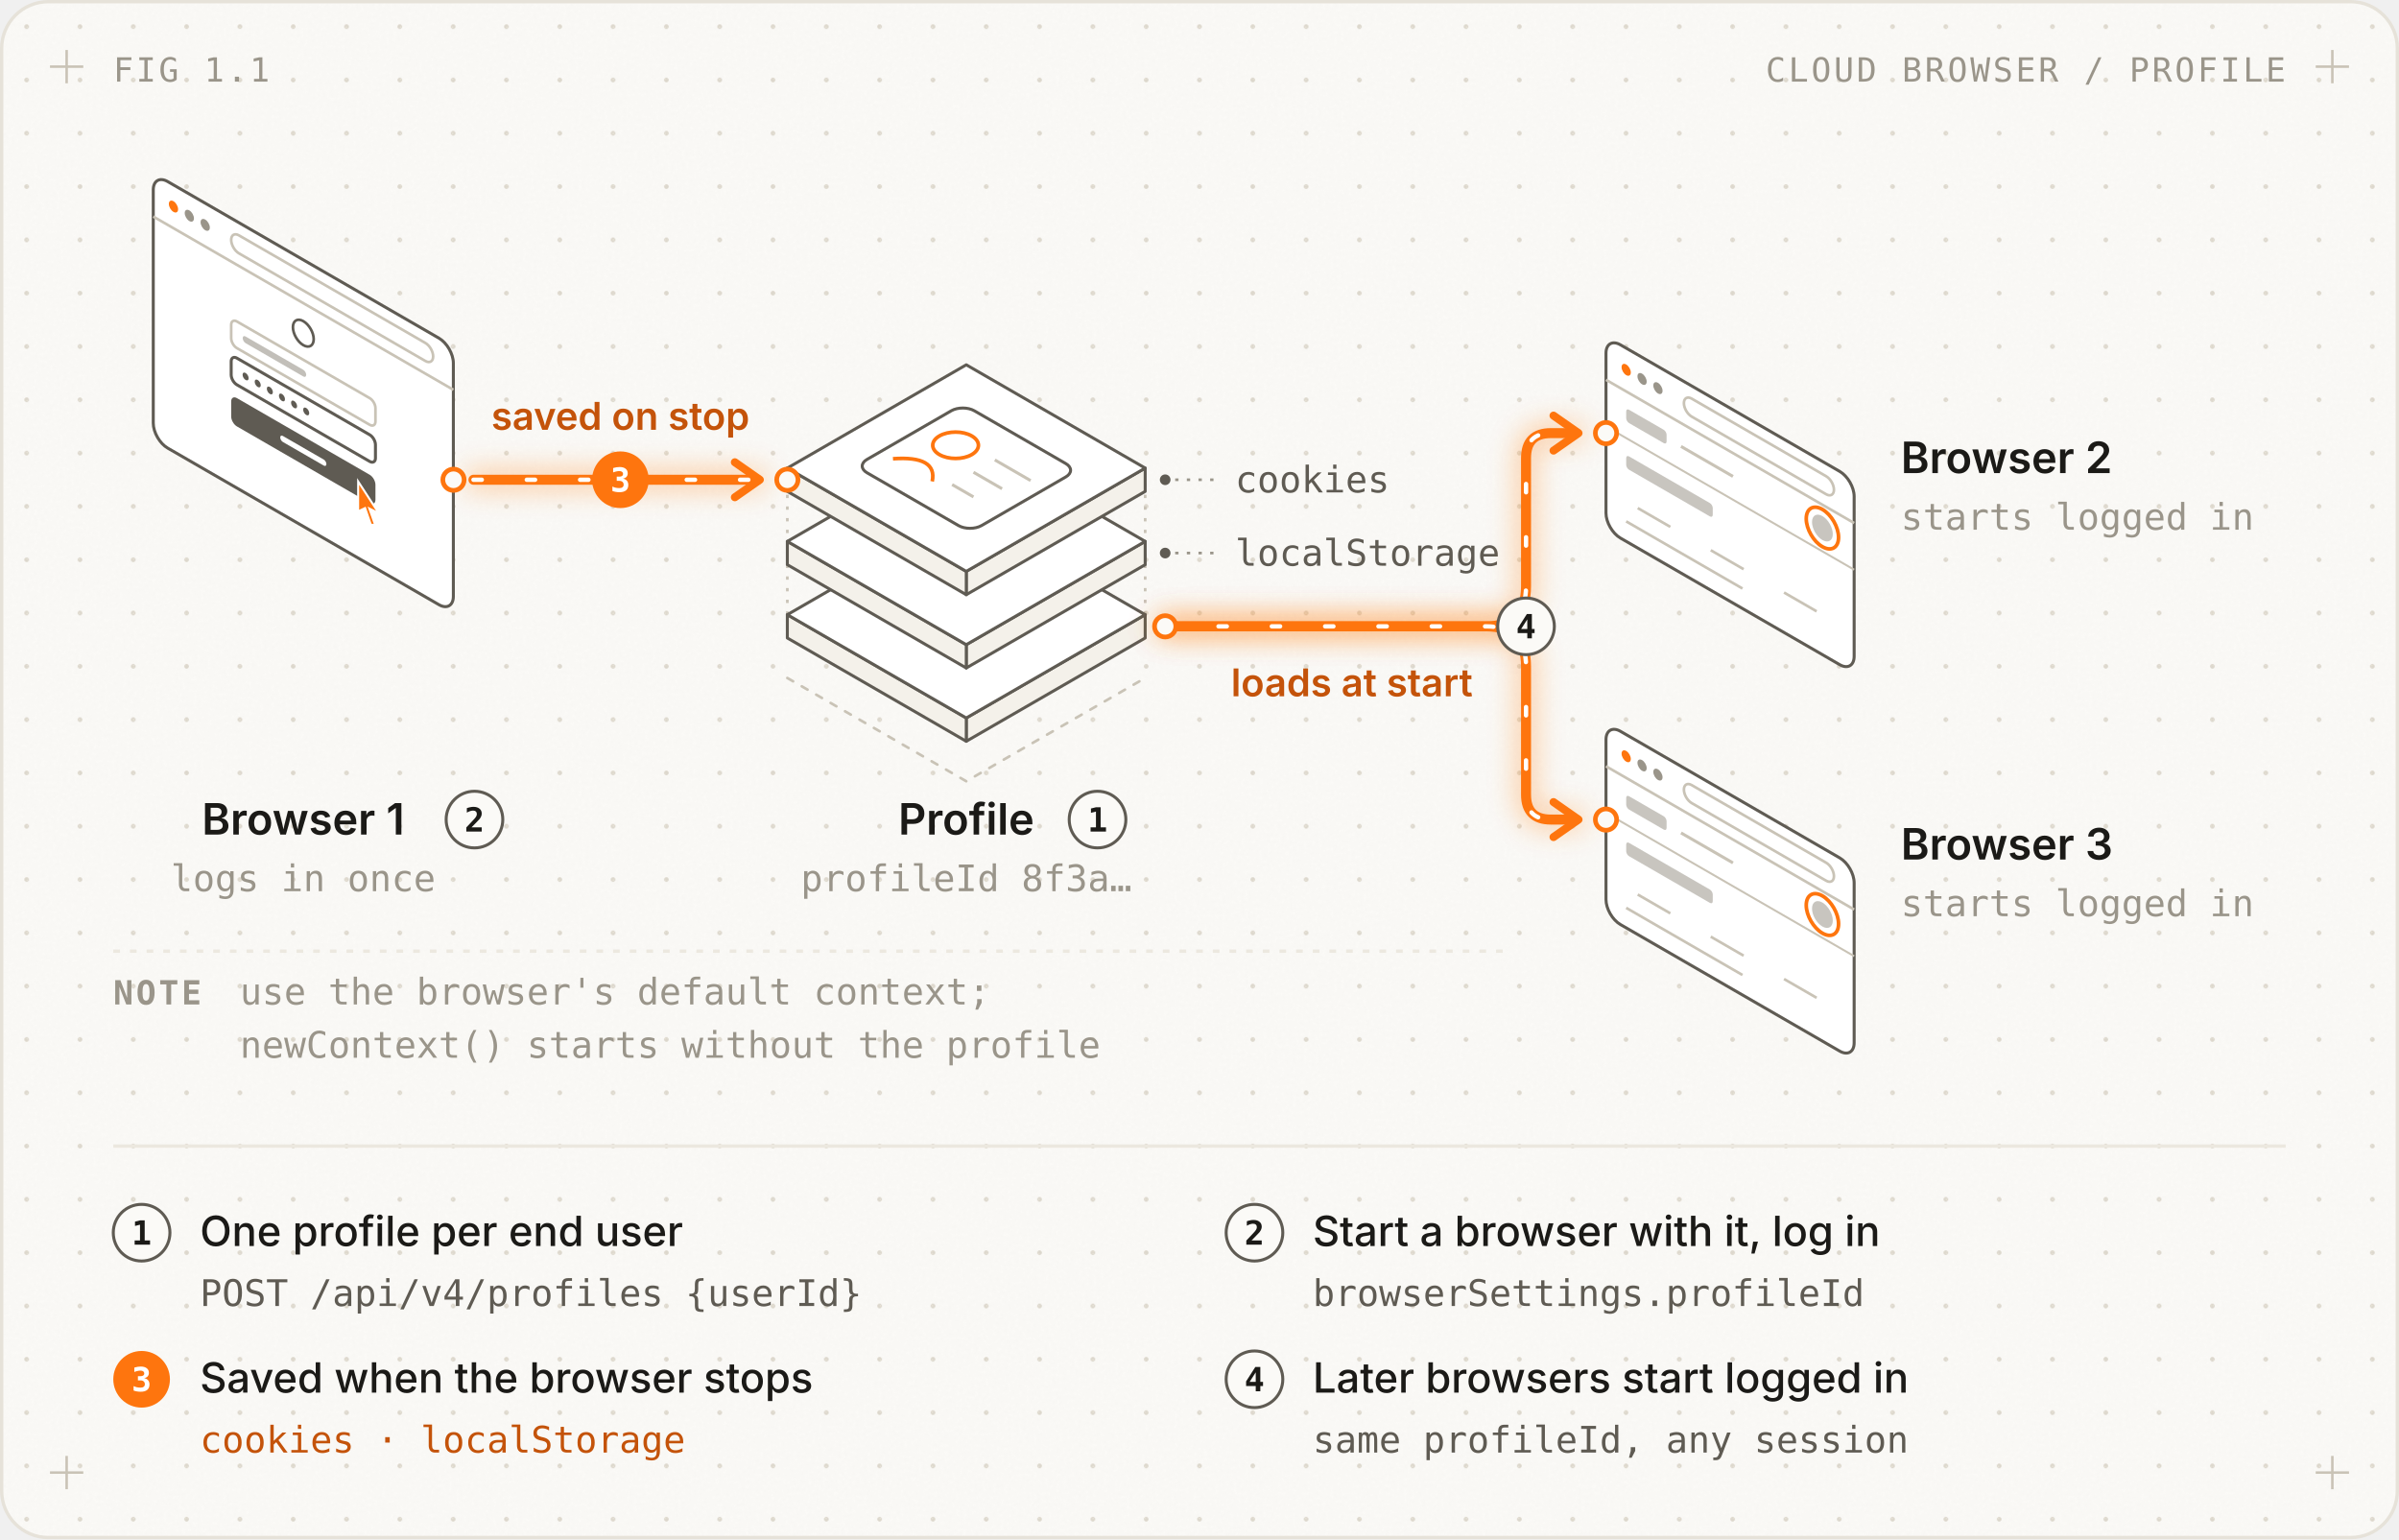
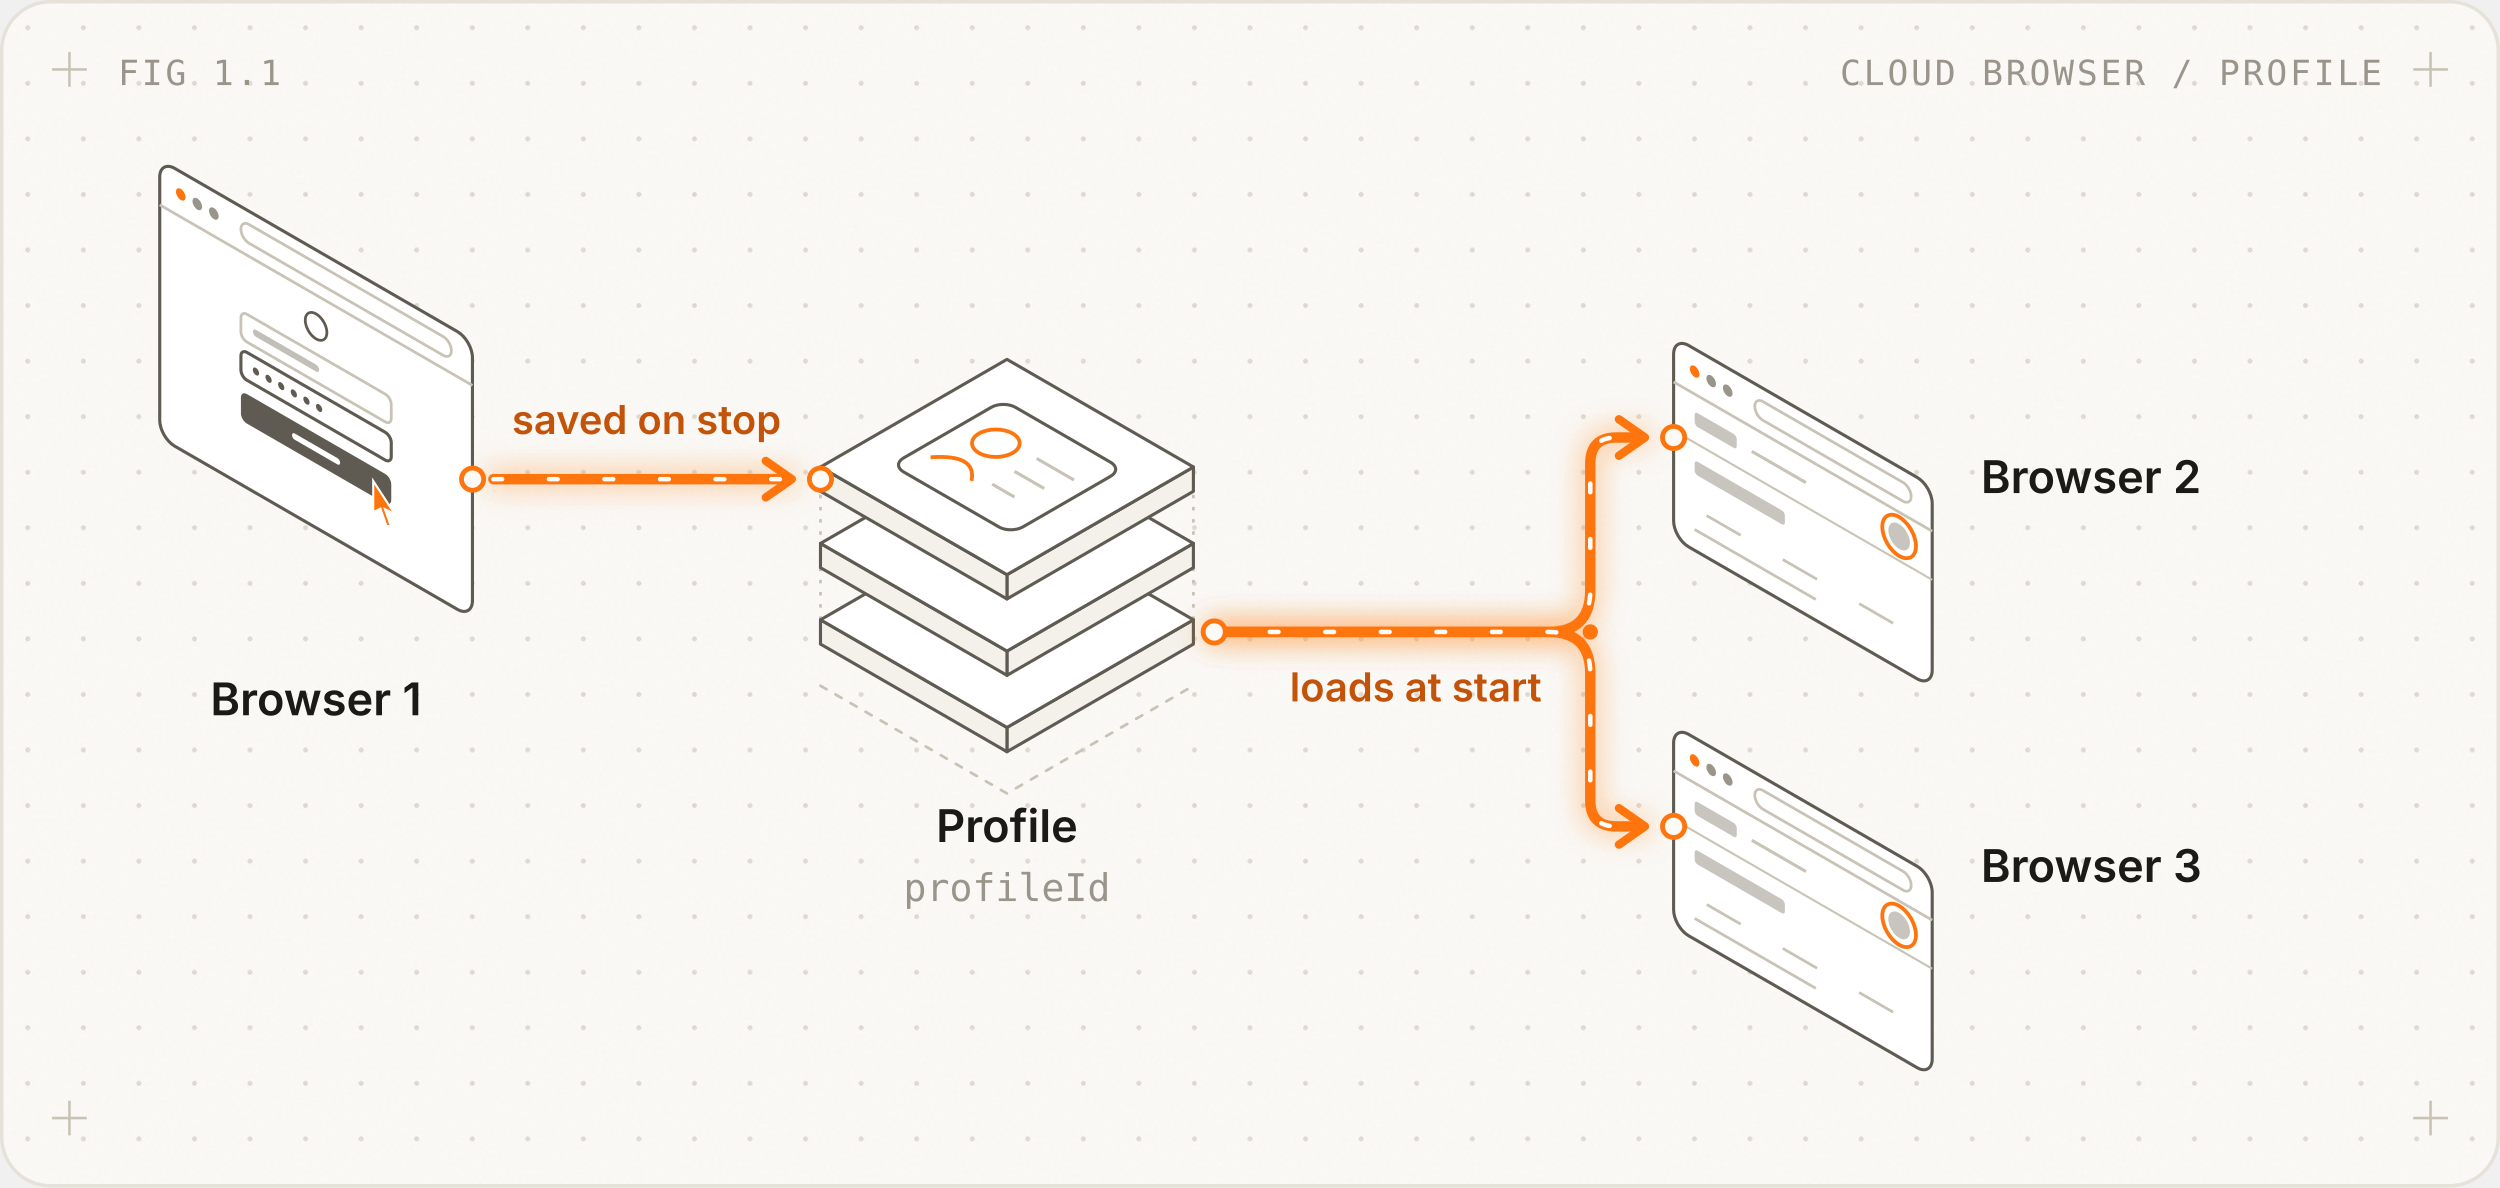
- <svg xmlns="http://www.w3.org/2000/svg" viewBox="0 0 720 462" width="720" height="462" role="img" aria-labelledby="t d" fill="none">
+ <svg xmlns="http://www.w3.org/2000/svg" viewBox="0 0 720 342" width="720" height="342" role="img" aria-labelledby="t d" fill="none">
  <style>.s{font-family:Geist, Inter, -apple-system, BlinkMacSystemFont, 'Segoe UI', Helvetica, Arial, sans-serif}.m{font-family:'Geist Mono', ui-monospace, SFMono-Regular, Menlo, monospace}text{font-kerning:normal}@keyframes flow{to{stroke-dashoffset:-16}}@keyframes cur{0%,100%{transform:translate(-14px,-9px)}14%,26%{transform:translate(0,0)}36%{transform:translate(-14px,-9px)}}@keyframes btn{0%,19%,25%,100%{fill-opacity:1}21%,23%{fill-opacity:.45}}@keyframes pks{0%,27%{stroke-opacity:0}31%,52%{stroke-opacity:1}56%,100%{stroke-opacity:0}}@keyframes pkl{0%,54%{stroke-opacity:0}58%,88%{stroke-opacity:1}92%,100%{stroke-opacity:0}}@keyframes wr{0%,36%{fill-opacity:0}46%,60%{fill-opacity:1}74%,100%{fill-opacity:0}}@keyframes ring{0%,4%{stroke-opacity:1}12%,60%{stroke-opacity:.2}68%,100%{stroke-opacity:1}}@media (prefers-reduced-motion:no-preference){.flow{animation:flow 1s linear infinite,pks 7s linear infinite}.load{animation:flow 1s linear infinite,pkl 7s linear infinite}.cur{animation:cur 7s ease-in-out infinite}.btn{animation:btn 7s linear infinite}.wr{animation:wr 7s ease-in-out infinite}.ring{animation:ring 7s ease-in-out infinite}.ring2{animation-delay:.25s}}</style>
  <defs>
    <pattern id="dots" width="16" height="16" patternUnits="userSpaceOnUse">
      <circle cx="8" cy="8" r="0.7" fill="#DDD8CD" />
    </pattern>
    <filter id="grain" x="0" y="0" width="100%" height="100%">
      <feTurbulence type="fractalNoise" baseFrequency="0.9" numOctaves="2" seed="7" stitchTiles="stitch" />
      <feColorMatrix values="0 0 0 0 0.5  0 0 0 0 0.5  0 0 0 0 0.5  0 0 0 0.05 0" />
    </filter>
    <clipPath id="card">
-       <rect x="0.5" y="0.5" width="719" height="461" rx="14" />
+       <rect x="0.5" y="0.5" width="719" height="341" rx="14" />
    </clipPath>
-     <filter id="glow" filterUnits="userSpaceOnUse" x="0" y="0" width="720" height="462">
+     <filter id="glow" filterUnits="userSpaceOnUse" x="0" y="0" width="720" height="342">
      <feGaussianBlur stdDeviation="4" />
    </filter>
    <marker id="oh" viewBox="0 0 10 10" refX="6" refY="5" markerWidth="5" markerHeight="5" orient="auto" markerUnits="strokeWidth">
      <path d="M1.5 1.5 L6.5 5 L1.5 8.5" stroke="#FE750E" stroke-width="1.6" fill="none" stroke-linecap="round" stroke-linejoin="round" />
    </marker>
  </defs>
-   <rect x="0.5" y="0.5" width="719" height="461" rx="14" fill="#FBFAF7" />
+   <rect x="0.5" y="0.5" width="719" height="341" rx="14" fill="#FBFAF7" />
  <g clip-path="url(#card)">
-     <rect width="720" height="462" fill="url(#dots)" />
-     <rect width="720" height="462" filter="url(#grain)" />
+     <rect width="720" height="342" fill="url(#dots)" />
+     <rect width="720" height="342" filter="url(#grain)" />
  </g>
-   <rect x="0.5" y="0.5" width="719" height="461" rx="14" fill="none" stroke="#E6E2D9" />
+   <rect x="0.5" y="0.5" width="719" height="341" rx="14" fill="none" stroke="#E6E2D9" />
  <path d="M15 20h10M20 15v10" stroke="#C9C3B6" stroke-width="0.75" />
  <path d="M695 20h10M700 15v10" stroke="#C9C3B6" stroke-width="0.75" />
-   <path d="M15 442h10M20 437v10" stroke="#C9C3B6" stroke-width="0.75" />
-   <path d="M695 442h10M700 437v10" stroke="#C9C3B6" stroke-width="0.75" />
+   <path d="M15 322h10M20 317v10" stroke="#C9C3B6" stroke-width="0.75" />
+   <path d="M695 322h10M700 317v10" stroke="#C9C3B6" stroke-width="0.75" />
  <text x="34.0" y="24.5" font-size="10" fill="#9A958A" letter-spacing="0.08em" class="m">FIG 1.1</text>
  <text x="686.0" y="24.5" font-size="10" fill="#9A958A" text-anchor="end" letter-spacing="0.08em" class="m">CLOUD BROWSER / PROFILE</text>
-   <polyline points="236.3,203.5 290.0,234.5 343.7,203.5" stroke="#C9C3B6" stroke-width="0.8" stroke-dasharray="2 3" stroke-linejoin="round" stroke-linecap="round" />
-   <line x1="236.3" y1="191.5" x2="236.3" y2="140.5" stroke="#C9C3B6" stroke-width="0.8" stroke-dasharray="1 2.5" />
-   <line x1="290.0" y1="222.5" x2="290.0" y2="171.5" stroke="#C9C3B6" stroke-width="0.8" stroke-dasharray="1 2.5" />
-   <line x1="343.7" y1="191.5" x2="343.7" y2="140.5" stroke="#C9C3B6" stroke-width="0.8" stroke-dasharray="1 2.5" />
-   <polygon points="343.7,184.5 290.0,215.5 290.0,222.5 343.7,191.5" fill="#F4F1EA" stroke="#5F5B53" stroke-width="0.9" stroke-linejoin="round" stroke-linecap="round" />
-   <polygon points="236.3,184.5 290.0,215.5 290.0,222.5 236.3,191.5" fill="#F4F1EA" stroke="#5F5B53" stroke-width="0.9" stroke-linejoin="round" stroke-linecap="round" />
-   <polygon points="290.0,153.5 343.7,184.5 290.0,215.5 236.3,184.5" fill="#FFFFFF" stroke="#5F5B53" stroke-width="0.9" stroke-linejoin="round" stroke-linecap="round" />
-   <polygon points="343.7,162.5 290.0,193.5 290.0,200.5 343.7,169.5" fill="#F4F1EA" stroke="#5F5B53" stroke-width="0.9" stroke-linejoin="round" stroke-linecap="round" />
-   <polygon points="236.3,162.5 290.0,193.5 290.0,200.5 236.3,169.5" fill="#F4F1EA" stroke="#5F5B53" stroke-width="0.9" stroke-linejoin="round" stroke-linecap="round" />
-   <polygon points="290.0,131.5 343.7,162.5 290.0,193.5 236.3,162.5" fill="#FFFFFF" stroke="#5F5B53" stroke-width="0.9" stroke-linejoin="round" stroke-linecap="round" />
-   <polygon points="343.7,140.5 290.0,171.5 290.0,178.5 343.7,147.5" fill="#F4F1EA" stroke="#5F5B53" stroke-width="0.9" stroke-linejoin="round" stroke-linecap="round" />
-   <polygon points="236.3,140.5 290.0,171.5 290.0,178.5 236.3,147.5" fill="#F4F1EA" stroke="#5F5B53" stroke-width="0.9" stroke-linejoin="round" stroke-linecap="round" />
-   <polygon points="290.0,109.5 343.7,140.5 290.0,171.5 236.3,140.5" fill="#FFFFFF" stroke="#5F5B53" stroke-width="0.9" stroke-linejoin="round" stroke-linecap="round" />
-   <polygon class="wr" points="290.0,109.5 343.7,140.5 290.0,171.5 236.3,140.5" fill="#FFE6D2" fill-opacity="0" />
-   <g transform="matrix(0.866,0.5,-0.866,0.5,290.0,109.5)">
+   <polyline points="236.3,197.5 290.0,228.5 343.7,197.5" stroke="#C9C3B6" stroke-width="0.8" stroke-dasharray="2 3" stroke-linejoin="round" stroke-linecap="round" />
+   <line x1="236.3" y1="185.5" x2="236.3" y2="134.5" stroke="#C9C3B6" stroke-width="0.8" stroke-dasharray="1 2.5" />
+   <line x1="290.0" y1="216.5" x2="290.0" y2="165.5" stroke="#C9C3B6" stroke-width="0.8" stroke-dasharray="1 2.5" />
+   <line x1="343.7" y1="185.5" x2="343.7" y2="134.5" stroke="#C9C3B6" stroke-width="0.8" stroke-dasharray="1 2.5" />
+   <polygon points="343.7,178.5 290.0,209.5 290.0,216.5 343.7,185.5" fill="#F4F1EA" stroke="#5F5B53" stroke-width="0.9" stroke-linejoin="round" stroke-linecap="round" />
+   <polygon points="236.3,178.5 290.0,209.5 290.0,216.5 236.3,185.5" fill="#F4F1EA" stroke="#5F5B53" stroke-width="0.9" stroke-linejoin="round" stroke-linecap="round" />
+   <polygon points="290.0,147.5 343.7,178.5 290.0,209.5 236.3,178.5" fill="#FFFFFF" stroke="#5F5B53" stroke-width="0.9" stroke-linejoin="round" stroke-linecap="round" />
+   <polygon points="343.7,156.5 290.0,187.5 290.0,194.5 343.7,163.5" fill="#F4F1EA" stroke="#5F5B53" stroke-width="0.9" stroke-linejoin="round" stroke-linecap="round" />
+   <polygon points="236.3,156.5 290.0,187.5 290.0,194.5 236.3,163.5" fill="#F4F1EA" stroke="#5F5B53" stroke-width="0.9" stroke-linejoin="round" stroke-linecap="round" />
+   <polygon points="290.0,125.5 343.7,156.5 290.0,187.5 236.3,156.5" fill="#FFFFFF" stroke="#5F5B53" stroke-width="0.9" stroke-linejoin="round" stroke-linecap="round" />
+   <polygon points="343.7,134.5 290.0,165.5 290.0,172.5 343.7,141.5" fill="#F4F1EA" stroke="#5F5B53" stroke-width="0.9" stroke-linejoin="round" stroke-linecap="round" />
+   <polygon points="236.3,134.5 290.0,165.5 290.0,172.5 236.3,141.5" fill="#F4F1EA" stroke="#5F5B53" stroke-width="0.9" stroke-linejoin="round" stroke-linecap="round" />
+   <polygon points="290.0,103.5 343.7,134.5 290.0,165.5 236.3,134.5" fill="#FFFFFF" stroke="#5F5B53" stroke-width="0.9" stroke-linejoin="round" stroke-linecap="round" />
+   <polygon class="wr" points="290.0,103.5 343.7,134.5 290.0,165.5 236.3,134.5" fill="#FFE6D2" fill-opacity="0" />
+   <g transform="matrix(0.866,0.5,-0.866,0.5,290.0,103.5)">
    <rect x="11.2" y="12.4" width="39.7" height="37.2" rx="4" stroke="#5F5B53" stroke-width="0.9" vector-effect="non-scaling-stroke" />
    <circle cx="22.3" cy="26.0" r="5.6" stroke="#FE750E" stroke-width="1.1" vector-effect="non-scaling-stroke" />
    <path d="M15.5 40.9 q6.8 -8.7 13.6 0" stroke="#FE750E" stroke-width="1.1" vector-effect="non-scaling-stroke" />
    <line x1="33.5" y1="23.6" x2="45.9" y2="23.6" stroke="#C9C3B6" stroke-width="0.9" vector-effect="non-scaling-stroke" />
    <line x1="33.5" y1="31.0" x2="43.4" y2="31.0" stroke="#C9C3B6" stroke-width="0.9" vector-effect="non-scaling-stroke" />
    <line x1="33.5" y1="38.4" x2="40.9" y2="38.4" stroke="#C9C3B6" stroke-width="0.9" vector-effect="non-scaling-stroke" />
  </g>
-   <circle cx="349.7" cy="144.0" r="1.6" fill="#5F5B53" />
-   <line x1="352.7" y1="144.0" x2="365.7" y2="144.0" stroke="#9A958A" stroke-width="0.8" stroke-dasharray="1 2.5" />
-   <text x="370.7" y="147.8" font-size="11" fill="#5F5B53" class="m">cookies</text>
-   <circle cx="349.7" cy="166.0" r="1.6" fill="#5F5B53" />
-   <line x1="352.7" y1="166.0" x2="365.7" y2="166.0" stroke="#9A958A" stroke-width="0.8" stroke-dasharray="1 2.5" />
-   <text x="370.7" y="169.8" font-size="11" fill="#5F5B53" class="m">localStorage</text>
-   <path d="M142.1 144.0 H227.3" stroke="#FE750E" stroke-width="6" stroke-opacity="0.35" filter="url(#glow)" stroke-linejoin="round" stroke-linecap="round" />
-   <path d="M142.1 144.0 H227.3" stroke="#FE750E" stroke-width="3" stroke-linejoin="round" stroke-linecap="round" marker-end="url(#oh)" />
-   <path class="flow" d="M142.1 144.0 H227.3" stroke="#FFFFFF" stroke-width="1.3" stroke-dasharray="2.5 13.5" stroke-linecap="round" />
-   <circle cx="186.2" cy="144.0" r="8.5" fill="#FE750E" />
-   <text x="186.2" y="147.6" font-size="10" fill="#FFFFFF" font-weight="600" text-anchor="middle" class="m">3</text>
-   <text x="186.2" y="129.0" font-size="11.5" fill="#C4530A" font-weight="600" text-anchor="middle" class="s">saved on stop</text>
-   <path d="M349.7 188.0 L446.0 188.0 Q458.0 188.0 458.0 176.0 L458.0 137.5 Q458.0 130.0 465.5 130.0 L473.0 130.0" stroke="#FE750E" stroke-width="6" stroke-opacity="0.35" filter="url(#glow)" stroke-linejoin="round" stroke-linecap="round" />
-   <path d="M349.7 188.0 L446.0 188.0 Q458.0 188.0 458.0 176.0 L458.0 137.5 Q458.0 130.0 465.5 130.0 L473.0 130.0" stroke="#FE750E" stroke-width="3" stroke-linejoin="round" stroke-linecap="round" marker-end="url(#oh)" />
-   <path class="load" d="M349.7 188.0 L446.0 188.0 Q458.0 188.0 458.0 176.0 L458.0 137.5 Q458.0 130.0 465.5 130.0 L473.0 130.0" stroke="#FFFFFF" stroke-width="1.3" stroke-dasharray="2.5 13.5" stroke-linecap="round" />
-   <path d="M349.7 188.0 L446.0 188.0 Q458.0 188.0 458.0 200.0 L458.0 238.5 Q458.0 246.0 465.5 246.0 L473.0 246.0" stroke="#FE750E" stroke-width="6" stroke-opacity="0.35" filter="url(#glow)" stroke-linejoin="round" stroke-linecap="round" />
-   <path d="M349.7 188.0 L446.0 188.0 Q458.0 188.0 458.0 200.0 L458.0 238.5 Q458.0 246.0 465.5 246.0 L473.0 246.0" stroke="#FE750E" stroke-width="3" stroke-linejoin="round" stroke-linecap="round" marker-end="url(#oh)" />
-   <path class="load" d="M349.7 188.0 L446.0 188.0 Q458.0 188.0 458.0 200.0 L458.0 238.5 Q458.0 246.0 465.5 246.0 L473.0 246.0" stroke="#FFFFFF" stroke-width="1.3" stroke-dasharray="2.5 13.5" stroke-linecap="round" />
-   <circle cx="458.0" cy="188.0" r="8.5" fill="#FBFAF7" stroke="#5F5B53" stroke-width="0.9" />
-   <text x="458.0" y="191.6" font-size="10" fill="#1B1A17" font-weight="600" text-anchor="middle" class="m">4</text>
-   <text x="442.0" y="209.0" font-size="11.5" fill="#C4530A" font-weight="600" text-anchor="end" class="s">loads at start</text>
-   <g transform="matrix(0.866,0.5,0,1,46.0,132.0)">
+   <path d="M142.1 138.0 H227.3" stroke="#FE750E" stroke-width="6" stroke-opacity="0.35" filter="url(#glow)" stroke-linejoin="round" stroke-linecap="round" />
+   <path d="M142.1 138.0 H227.3" stroke="#FE750E" stroke-width="3" stroke-linejoin="round" stroke-linecap="round" marker-end="url(#oh)" />
+   <path class="flow" d="M142.1 138.0 H227.3" stroke="#FFFFFF" stroke-width="1.3" stroke-dasharray="2.5 13.5" stroke-linecap="round" />
+   <text x="186.2" y="125.0" font-size="11.5" fill="#C4530A" font-weight="600" text-anchor="middle" class="s">saved on stop</text>
+   <path d="M349.7 182.0 L446.0 182.0 Q458.0 182.0 458.0 170.0 L458.0 133.5 Q458.0 126.0 465.5 126.0 L473.0 126.0" stroke="#FE750E" stroke-width="6" stroke-opacity="0.35" filter="url(#glow)" stroke-linejoin="round" stroke-linecap="round" />
+   <path d="M349.7 182.0 L446.0 182.0 Q458.0 182.0 458.0 170.0 L458.0 133.5 Q458.0 126.0 465.5 126.0 L473.0 126.0" stroke="#FE750E" stroke-width="3" stroke-linejoin="round" stroke-linecap="round" marker-end="url(#oh)" />
+   <path class="load" d="M349.7 182.0 L446.0 182.0 Q458.0 182.0 458.0 170.0 L458.0 133.5 Q458.0 126.0 465.5 126.0 L473.0 126.0" stroke="#FFFFFF" stroke-width="1.3" stroke-dasharray="2.5 13.5" stroke-linecap="round" />
+   <path d="M349.7 182.0 L446.0 182.0 Q458.0 182.0 458.0 194.0 L458.0 230.5 Q458.0 238.0 465.5 238.0 L473.0 238.0" stroke="#FE750E" stroke-width="6" stroke-opacity="0.35" filter="url(#glow)" stroke-linejoin="round" stroke-linecap="round" />
+   <path d="M349.7 182.0 L446.0 182.0 Q458.0 182.0 458.0 194.0 L458.0 230.5 Q458.0 238.0 465.5 238.0 L473.0 238.0" stroke="#FE750E" stroke-width="3" stroke-linejoin="round" stroke-linecap="round" marker-end="url(#oh)" />
+   <path class="load" d="M349.7 182.0 L446.0 182.0 Q458.0 182.0 458.0 194.0 L458.0 230.5 Q458.0 238.0 465.5 238.0 L473.0 238.0" stroke="#FFFFFF" stroke-width="1.3" stroke-dasharray="2.5 13.5" stroke-linecap="round" />
+   <circle cx="458" cy="182.0" r="2.2" fill="#FE750E" />
+   <text x="444.0" y="202.0" font-size="11.5" fill="#C4530A" font-weight="600" text-anchor="end" class="s">loads at start</text>
+   <g transform="matrix(0.866,0.5,0,1,46.0,126.0)">
    <rect x="0" y="-80" width="104" height="80" rx="5" fill="#FFFFFF" stroke="#5F5B53" stroke-width="0.9" vector-effect="non-scaling-stroke" />
    <line x1="0" y1="-67" x2="104" y2="-67" stroke="#C9C3B6" stroke-width="0.8" vector-effect="non-scaling-stroke" />
    <circle cx="7.0" cy="-73.5" r="1.6" fill="#FE750E" />
    <circle cx="12.5" cy="-73.5" r="1.6" fill="#9A958A" />
    <circle cx="18.0" cy="-73.5" r="1.6" fill="#9A958A" />
    <rect x="27" y="-76.2" width="70" height="5.4" rx="2.7" stroke="#C9C3B6" stroke-width="0.8" vector-effect="non-scaling-stroke" />
    <circle cx="52.0" cy="-58" r="3.6" stroke="#5F5B53" stroke-width="0.8" vector-effect="non-scaling-stroke" />
    <rect x="27.0" y="-50" width="50" height="8" rx="2" stroke="#C9C3B6" stroke-width="0.8" vector-effect="non-scaling-stroke" />
    <rect x="31.0" y="-47" width="22" height="2" rx="1" fill="#9A958A" fill-opacity=".6" />
    <rect x="27.0" y="-39" width="50" height="8" rx="2" stroke="#5F5B53" stroke-width="0.9" vector-effect="non-scaling-stroke" />
    <circle cx="32.0" cy="-35" r="1.05" fill="#5F5B53" />
    <circle cx="36.2" cy="-35" r="1.05" fill="#5F5B53" />
    <circle cx="40.4" cy="-35" r="1.05" fill="#5F5B53" />
    <circle cx="44.6" cy="-35" r="1.05" fill="#5F5B53" />
    <circle cx="48.8" cy="-35" r="1.05" fill="#5F5B53" />
    <circle cx="53.0" cy="-35" r="1.05" fill="#5F5B53" />
    <rect class="btn" x="27.0" y="-27" width="50" height="8.5" rx="2" fill="#5F5B53" />
    <rect x="44.0" y="-23.6" width="16" height="1.8" rx=".9" fill="#FFFFFF" />
    <path class="cur" d="M71.0 -23 l0 9 l2.4 -2.2 l2 4 l1.5 -0.7 l-2 -3.9 l3.3 -0.2z" fill="#FE750E" stroke="#FFFFFF" stroke-width="0.6" vector-effect="non-scaling-stroke" />
  </g>
-   <g transform="matrix(0.866,0.5,0,1,482.0,159.0)">
+   <g transform="matrix(0.866,0.5,0,1,482.0,155.0)">
    <rect x="0" y="-58" width="86" height="58" rx="5" fill="#FFFFFF" stroke="#5F5B53" stroke-width="0.9" vector-effect="non-scaling-stroke" />
    <line x1="0" y1="-45" x2="86" y2="-45" stroke="#C9C3B6" stroke-width="0.8" vector-effect="non-scaling-stroke" />
    <circle cx="7.0" cy="-51.5" r="1.6" fill="#FE750E" />
    <circle cx="12.5" cy="-51.5" r="1.6" fill="#9A958A" />
    <circle cx="18.0" cy="-51.5" r="1.6" fill="#9A958A" />
    <rect x="27" y="-54.2" width="52" height="5.4" rx="2.7" stroke="#C9C3B6" stroke-width="0.8" vector-effect="non-scaling-stroke" />
    <rect x="7" y="-40" width="14" height="4" rx="1" fill="#9A958A" fill-opacity=".55" />
    <line x1="26" y1="-38" x2="44" y2="-38" stroke="#C9C3B6" stroke-width="0.9" vector-effect="non-scaling-stroke" />
    <circle cx="75" cy="-38" r="3.6" fill="#9A958A" fill-opacity=".55" />
    <circle class="ring " cx="75" cy="-38" r="5.6" stroke="#FE750E" stroke-width="1.1" vector-effect="non-scaling-stroke" />
    <line x1="0" y1="-31" x2="86" y2="-31" stroke="#C9C3B6" stroke-width="0.6" vector-effect="non-scaling-stroke" />
    <rect x="7" y="-26" width="30" height="4" rx="1" fill="#9A958A" fill-opacity=".55" />
    <rect x="7.0" y="-18" width="21.3" height="-1.0" rx="2" stroke="#C9C3B6" stroke-width="0.8" vector-effect="non-scaling-stroke" />
    <line x1="11.0" y1="-12" x2="22.3" y2="-12" stroke="#C9C3B6" stroke-width="0.8" vector-effect="non-scaling-stroke" />
    <rect x="32.3" y="-18" width="21.3" height="-1.0" rx="2" stroke="#C9C3B6" stroke-width="0.8" vector-effect="non-scaling-stroke" />
    <line x1="36.3" y1="-12" x2="47.7" y2="-12" stroke="#C9C3B6" stroke-width="0.8" vector-effect="non-scaling-stroke" />
    <rect x="57.7" y="-18" width="21.3" height="-1.0" rx="2" stroke="#C9C3B6" stroke-width="0.8" vector-effect="non-scaling-stroke" />
    <line x1="61.7" y1="-12" x2="73.0" y2="-12" stroke="#C9C3B6" stroke-width="0.8" vector-effect="non-scaling-stroke" />
    <line x1="7" y1="-6" x2="47.3" y2="-6" stroke="#C9C3B6" stroke-width="0.8" vector-effect="non-scaling-stroke" />
  </g>
-   <g transform="matrix(0.866,0.5,0,1,482.0,275.0)">
+   <g transform="matrix(0.866,0.5,0,1,482.0,267.0)">
    <rect x="0" y="-58" width="86" height="58" rx="5" fill="#FFFFFF" stroke="#5F5B53" stroke-width="0.9" vector-effect="non-scaling-stroke" />
    <line x1="0" y1="-45" x2="86" y2="-45" stroke="#C9C3B6" stroke-width="0.8" vector-effect="non-scaling-stroke" />
    <circle cx="7.0" cy="-51.5" r="1.6" fill="#FE750E" />
    <circle cx="12.5" cy="-51.5" r="1.6" fill="#9A958A" />
    <circle cx="18.0" cy="-51.5" r="1.6" fill="#9A958A" />
    <rect x="27" y="-54.2" width="52" height="5.4" rx="2.7" stroke="#C9C3B6" stroke-width="0.8" vector-effect="non-scaling-stroke" />
    <rect x="7" y="-40" width="14" height="4" rx="1" fill="#9A958A" fill-opacity=".55" />
    <line x1="26" y1="-38" x2="44" y2="-38" stroke="#C9C3B6" stroke-width="0.9" vector-effect="non-scaling-stroke" />
    <circle cx="75" cy="-38" r="3.6" fill="#9A958A" fill-opacity=".55" />
    <circle class="ring ring2" cx="75" cy="-38" r="5.6" stroke="#FE750E" stroke-width="1.1" vector-effect="non-scaling-stroke" />
    <line x1="0" y1="-31" x2="86" y2="-31" stroke="#C9C3B6" stroke-width="0.6" vector-effect="non-scaling-stroke" />
    <rect x="7" y="-26" width="30" height="4" rx="1" fill="#9A958A" fill-opacity=".55" />
    <rect x="7.0" y="-18" width="21.3" height="-1.0" rx="2" stroke="#C9C3B6" stroke-width="0.8" vector-effect="non-scaling-stroke" />
    <line x1="11.0" y1="-12" x2="22.3" y2="-12" stroke="#C9C3B6" stroke-width="0.8" vector-effect="non-scaling-stroke" />
    <rect x="32.3" y="-18" width="21.3" height="-1.0" rx="2" stroke="#C9C3B6" stroke-width="0.8" vector-effect="non-scaling-stroke" />
    <line x1="36.3" y1="-12" x2="47.7" y2="-12" stroke="#C9C3B6" stroke-width="0.8" vector-effect="non-scaling-stroke" />
    <rect x="57.7" y="-18" width="21.3" height="-1.0" rx="2" stroke="#C9C3B6" stroke-width="0.8" vector-effect="non-scaling-stroke" />
    <line x1="61.7" y1="-12" x2="73.0" y2="-12" stroke="#C9C3B6" stroke-width="0.8" vector-effect="non-scaling-stroke" />
    <line x1="7" y1="-6" x2="47.3" y2="-6" stroke="#C9C3B6" stroke-width="0.8" vector-effect="non-scaling-stroke" />
  </g>
-   <circle cx="136.1" cy="144.0" r="3.2" fill="#FBFAF7" stroke="#FE750E" stroke-width="1.4" />
-   <circle cx="482.0" cy="130.0" r="3.2" fill="#FBFAF7" stroke="#FE750E" stroke-width="1.4" />
-   <circle cx="482.0" cy="246.0" r="3.2" fill="#FBFAF7" stroke="#FE750E" stroke-width="1.4" />
-   <circle cx="236.3" cy="144.0" r="3.2" fill="#FBFAF7" stroke="#FE750E" stroke-width="1.4" />
-   <circle cx="349.7" cy="188.0" r="3.2" fill="#FBFAF7" stroke="#FE750E" stroke-width="1.4" />
-   <text x="91.0" y="250.5" font-size="13" fill="#1B1A17" font-weight="600" text-anchor="middle" class="s">Browser 1</text>
-   <circle cx="142.4" cy="246.0" r="8.5" fill="#FBFAF7" stroke="#5F5B53" stroke-width="0.9" />
-   <text x="142.4" y="249.6" font-size="10" fill="#1B1A17" font-weight="600" text-anchor="middle" class="m">2</text>
-   <text x="91.0" y="267.5" font-size="11" fill="#9A958A" text-anchor="middle" class="m">logs in once</text>
-   <text x="290.0" y="250.5" font-size="13" fill="#1B1A17" font-weight="600" text-anchor="middle" class="s">Profile</text>
-   <circle cx="329.4" cy="246.0" r="8.5" fill="#FBFAF7" stroke="#5F5B53" stroke-width="0.9" />
-   <text x="329.4" y="249.6" font-size="10" fill="#1B1A17" font-weight="600" text-anchor="middle" class="m">1</text>
-   <text x="290.0" y="267.5" font-size="11" fill="#9A958A" text-anchor="middle" class="m">profileId 8f3a…</text>
+   <circle cx="136.1" cy="138.0" r="3.2" fill="#FBFAF7" stroke="#FE750E" stroke-width="1.4" />
+   <circle cx="482.0" cy="126.0" r="3.2" fill="#FBFAF7" stroke="#FE750E" stroke-width="1.4" />
+   <circle cx="482.0" cy="238.0" r="3.2" fill="#FBFAF7" stroke="#FE750E" stroke-width="1.4" />
+   <circle cx="236.3" cy="138.0" r="3.2" fill="#FBFAF7" stroke="#FE750E" stroke-width="1.4" />
+   <circle cx="349.7" cy="182.0" r="3.2" fill="#FBFAF7" stroke="#FE750E" stroke-width="1.4" />
+   <text x="91.0" y="206.0" font-size="13" fill="#1B1A17" font-weight="600" text-anchor="middle" class="s">Browser 1</text>
+   <text x="290.0" y="242.5" font-size="13" fill="#1B1A17" font-weight="600" text-anchor="middle" class="s">Profile</text>
+   <text x="290.0" y="259.5" font-size="11" fill="#9A958A" text-anchor="middle" class="m">profileId</text>
  <text x="570.5" y="142.0" font-size="13" fill="#1B1A17" font-weight="600" class="s">Browser 2</text>
-   <text x="570.5" y="159.0" font-size="11" fill="#9A958A" class="m">starts logged in</text>
-   <text x="570.5" y="258.0" font-size="13" fill="#1B1A17" font-weight="600" class="s">Browser 3</text>
-   <text x="570.5" y="275.0" font-size="11" fill="#9A958A" class="m">starts logged in</text>
-   <line x1="34" y1="285.5" x2="452.0" y2="285.5" stroke="#ECE8DF" stroke-width="1" stroke-dasharray="2 3" />
-   <text x="34.0" y="301.5" font-size="10" fill="#9A958A" font-weight="600" letter-spacing="0.08em" class="m">NOTE</text>
-   <text x="72.0" y="301.5" font-size="11" fill="#9A958A" class="m">use the browser's default context;</text>
-   <text x="72.0" y="317.5" font-size="11" fill="#9A958A" class="m">newContext() starts without the profile</text>
-   <line x1="34" y1="344.0" x2="686" y2="344.0" stroke="#ECE8DF" stroke-width="1" />
-   <circle cx="42.5" cy="370.0" r="8.5" fill="#FBFAF7" stroke="#5F5B53" stroke-width="0.9" />
-   <text x="42.5" y="373.6" font-size="10" fill="#1B1A17" font-weight="600" text-anchor="middle" class="m">1</text>
-   <text x="60.0" y="374.0" font-size="12.5" fill="#1B1A17" font-weight="500" class="s">One profile per end user</text>
-   <text x="60.0" y="392.0" font-size="11" fill="#5F5B53" class="m">POST /api/v4/profiles {userId}</text>
-   <circle cx="376.5" cy="370.0" r="8.5" fill="#FBFAF7" stroke="#5F5B53" stroke-width="0.9" />
-   <text x="376.5" y="373.6" font-size="10" fill="#1B1A17" font-weight="600" text-anchor="middle" class="m">2</text>
-   <text x="394.0" y="374.0" font-size="12.5" fill="#1B1A17" font-weight="500" class="s">Start a browser with it, log in</text>
-   <text x="394.0" y="392.0" font-size="11" fill="#5F5B53" class="m">browserSettings.profileId</text>
-   <circle cx="42.5" cy="414.0" r="8.5" fill="#FE750E" />
-   <text x="42.5" y="417.6" font-size="10" fill="#FFFFFF" font-weight="600" text-anchor="middle" class="m">3</text>
-   <text x="60.0" y="418.0" font-size="12.5" fill="#1B1A17" font-weight="500" class="s">Saved when the browser stops</text>
-   <text x="60.0" y="436.0" font-size="11" fill="#C4530A" class="m">cookies · localStorage</text>
-   <circle cx="376.5" cy="414.0" r="8.5" fill="#FBFAF7" stroke="#5F5B53" stroke-width="0.9" />
-   <text x="376.5" y="417.6" font-size="10" fill="#1B1A17" font-weight="600" text-anchor="middle" class="m">4</text>
-   <text x="394.0" y="418.0" font-size="12.5" fill="#1B1A17" font-weight="500" class="s">Later browsers start logged in</text>
-   <text x="394.0" y="436.0" font-size="11" fill="#5F5B53" class="m">same profileId, any session</text>
+   <text x="570.5" y="254.0" font-size="13" fill="#1B1A17" font-weight="600" class="s">Browser 3</text>
</svg>
